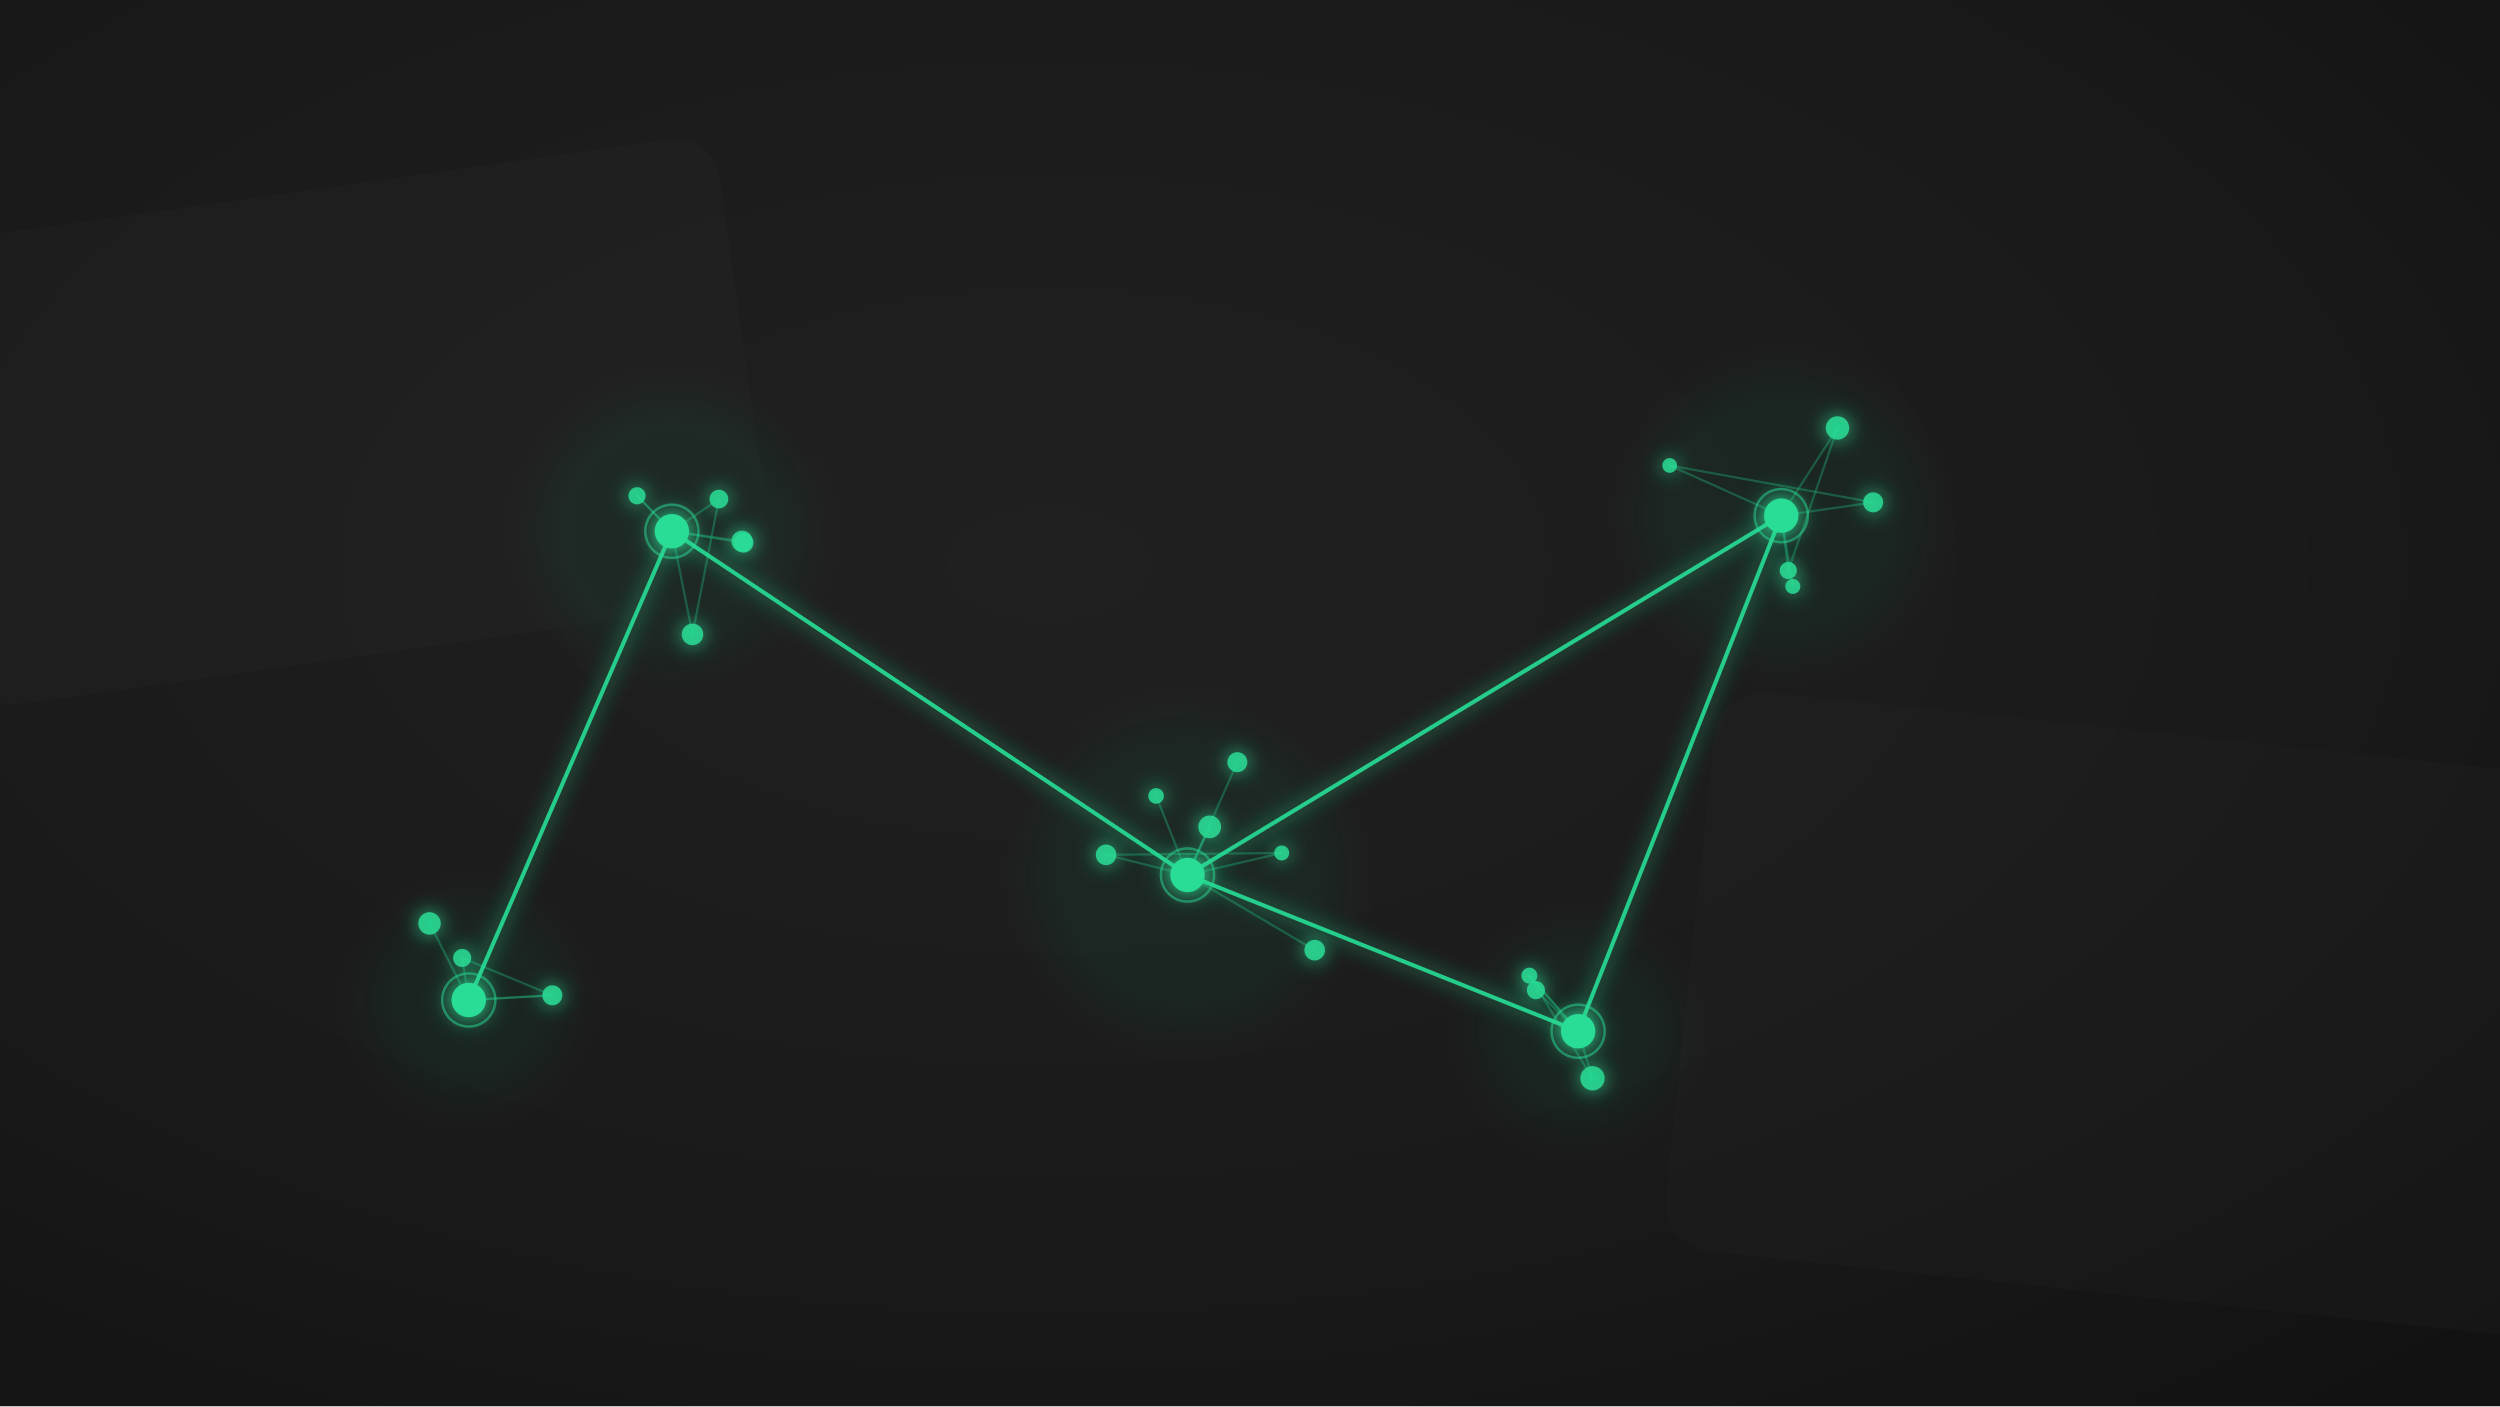
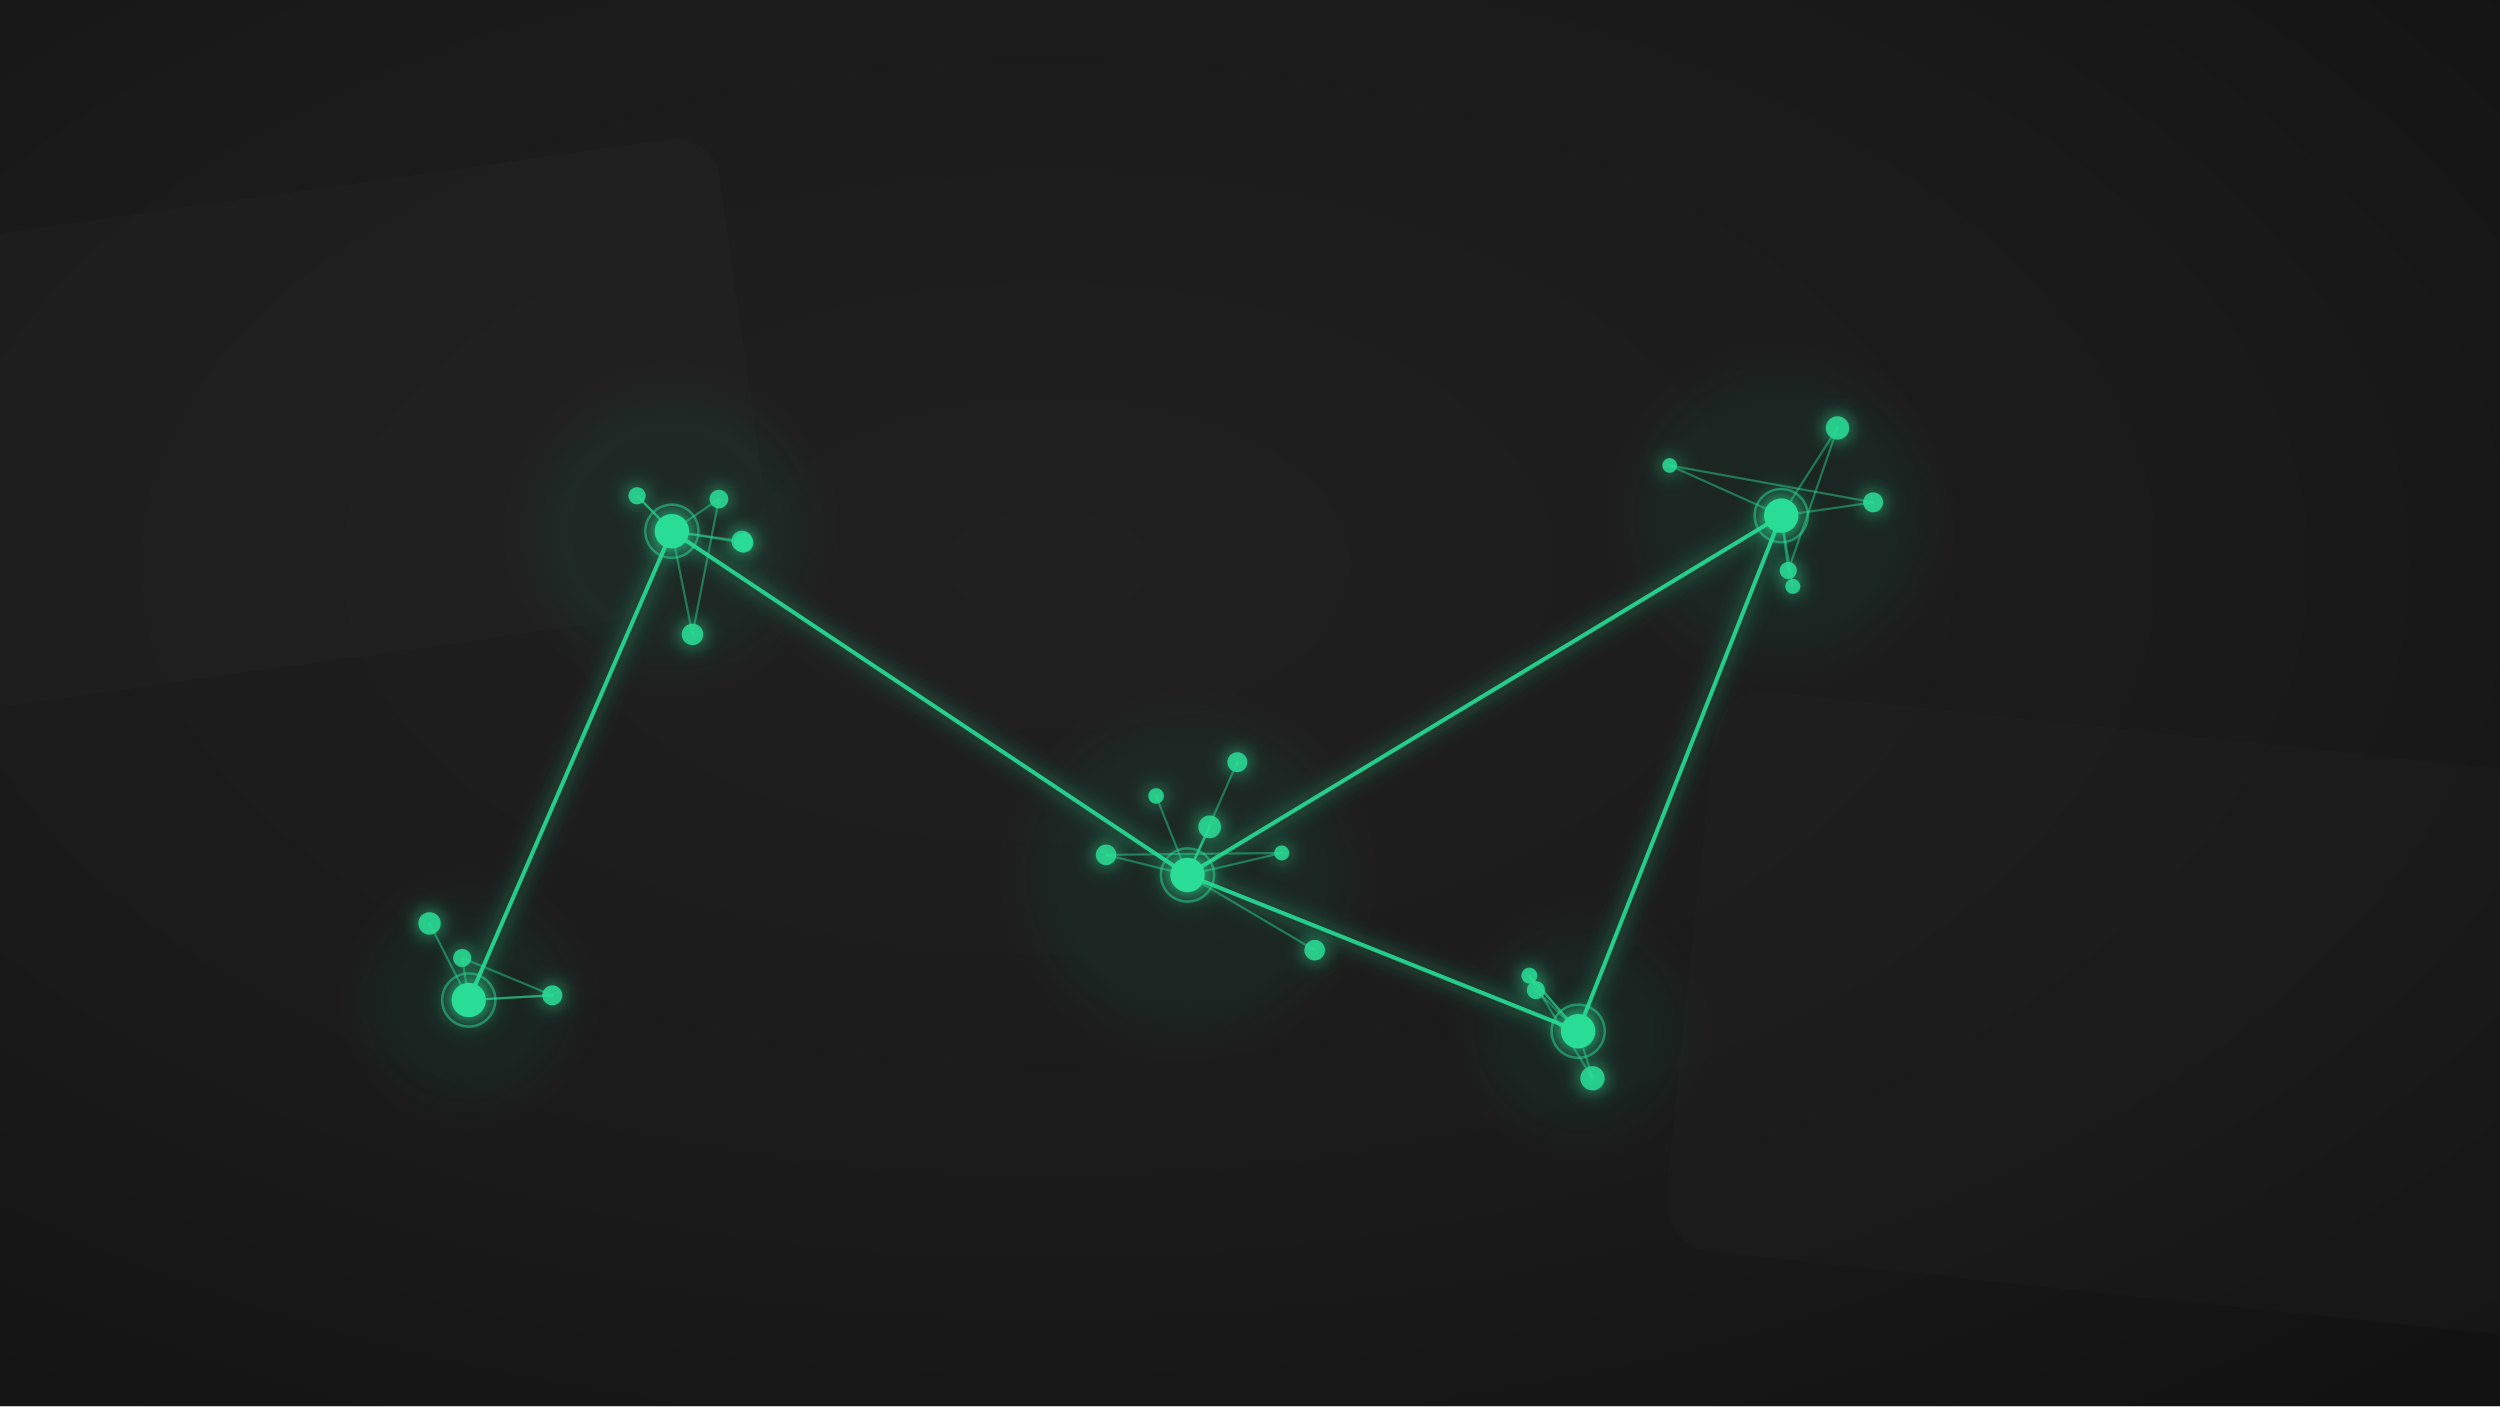
<svg xmlns="http://www.w3.org/2000/svg" width="1600" height="900" viewBox="0 0 1600 900">
  <defs>
    <radialGradient id="bgg" cx="42%" cy="40%" r="80%">
      <stop offset="0%" stop-color="#202020" />
      <stop offset="60%" stop-color="#1A1A1A" />
      <stop offset="100%" stop-color="#121212" />
    </radialGradient>
    <filter id="glow" x="-60%" y="-60%" width="220%" height="220%">
      <feGaussianBlur stdDeviation="6" result="b" />
      <feMerge>
        <feMergeNode in="b" />
        <feMergeNode in="SourceGraphic" />
      </feMerge>
    </filter>
    <filter id="softglow" x="-80%" y="-80%" width="260%" height="260%">
      <feGaussianBlur stdDeviation="14" />
    </filter>
  </defs>
  <rect width="1600" height="900" fill="url(#bgg)" />
  <rect x="-40" y="120" width="520" height="300" rx="28" fill="#2A2A2A" fill-opacity="0.22" transform="rotate(-8 220 270)" />
  <rect x="1080" y="470" width="640" height="360" rx="32" fill="#2A2A2A" fill-opacity="0.18" transform="rotate(6 1380 650)" />
  <circle cx="430" cy="340" r="86" fill="#2BDD96" fill-opacity="0.05" filter="url(#softglow)" />
  <circle cx="760" cy="560" r="99" fill="#2BDD96" fill-opacity="0.05" filter="url(#softglow)" />
  <circle cx="1140" cy="330" r="90" fill="#2BDD96" fill-opacity="0.05" filter="url(#softglow)" />
  <circle cx="1010" cy="660" r="63" fill="#2BDD96" fill-opacity="0.05" filter="url(#softglow)" />
  <circle cx="300" cy="640" r="63" fill="#2BDD96" fill-opacity="0.05" filter="url(#softglow)" />
-   <line x1="430.0" y1="340.0" x2="407.7" y2="317.3" stroke="#1f9e6c" stroke-width="1.4" stroke-opacity="0.45" stroke-linecap="round" />
-   <line x1="430.0" y1="340.0" x2="443.2" y2="406.0" stroke="#1f9e6c" stroke-width="1.4" stroke-opacity="0.45" stroke-linecap="round" />
-   <line x1="430.0" y1="340.0" x2="460.1" y2="319.4" stroke="#1f9e6c" stroke-width="1.4" stroke-opacity="0.45" stroke-linecap="round" />
-   <line x1="430.0" y1="340.0" x2="475.9" y2="347.4" stroke="#1f9e6c" stroke-width="1.4" stroke-opacity="0.45" stroke-linecap="round" />
-   <line x1="430.0" y1="340.0" x2="474.9" y2="346.4" stroke="#1f9e6c" stroke-width="1.4" stroke-opacity="0.45" stroke-linecap="round" />
-   <line x1="407.7" y1="317.3" x2="430.0" y2="340.0" stroke="#1f9e6c" stroke-width="1.4" stroke-opacity="0.45" stroke-linecap="round" />
-   <line x1="443.2" y1="406.0" x2="460.1" y2="319.4" stroke="#1f9e6c" stroke-width="1.4" stroke-opacity="0.45" stroke-linecap="round" />
-   <line x1="760.0" y1="560.0" x2="707.9" y2="547.1" stroke="#1f9e6c" stroke-width="1.4" stroke-opacity="0.45" stroke-linecap="round" />
-   <line x1="760.0" y1="560.0" x2="774.2" y2="529.2" stroke="#1f9e6c" stroke-width="1.4" stroke-opacity="0.45" stroke-linecap="round" />
-   <line x1="760.0" y1="560.0" x2="739.9" y2="509.4" stroke="#1f9e6c" stroke-width="1.4" stroke-opacity="0.45" stroke-linecap="round" />
-   <line x1="760.0" y1="560.0" x2="820.3" y2="545.9" stroke="#1f9e6c" stroke-width="1.4" stroke-opacity="0.45" stroke-linecap="round" />
-   <line x1="760.0" y1="560.0" x2="841.4" y2="608.1" stroke="#1f9e6c" stroke-width="1.4" stroke-opacity="0.45" stroke-linecap="round" />
-   <line x1="760.0" y1="560.0" x2="791.9" y2="487.8" stroke="#1f9e6c" stroke-width="1.4" stroke-opacity="0.45" stroke-linecap="round" />
-   <line x1="774.2" y1="529.2" x2="760.0" y2="560.0" stroke="#1f9e6c" stroke-width="1.4" stroke-opacity="0.45" stroke-linecap="round" />
-   <line x1="707.9" y1="547.1" x2="820.3" y2="545.9" stroke="#1f9e6c" stroke-width="1.4" stroke-opacity="0.45" stroke-linecap="round" />
-   <line x1="1140.0" y1="330.0" x2="1198.8" y2="321.5" stroke="#1f9e6c" stroke-width="1.4" stroke-opacity="0.45" stroke-linecap="round" />
-   <line x1="1140.0" y1="330.0" x2="1176.0" y2="273.9" stroke="#1f9e6c" stroke-width="1.4" stroke-opacity="0.45" stroke-linecap="round" />
-   <line x1="1140.0" y1="330.0" x2="1068.6" y2="297.9" stroke="#1f9e6c" stroke-width="1.4" stroke-opacity="0.45" stroke-linecap="round" />
-   <line x1="1140.0" y1="330.0" x2="1147.4" y2="375.3" stroke="#1f9e6c" stroke-width="1.4" stroke-opacity="0.45" stroke-linecap="round" />
-   <line x1="1140.0" y1="330.0" x2="1144.5" y2="365.1" stroke="#1f9e6c" stroke-width="1.4" stroke-opacity="0.45" stroke-linecap="round" />
-   <line x1="1144.5" y1="365.1" x2="1176.0" y2="273.9" stroke="#1f9e6c" stroke-width="1.4" stroke-opacity="0.45" stroke-linecap="round" />
-   <line x1="1198.8" y1="321.5" x2="1068.6" y2="297.9" stroke="#1f9e6c" stroke-width="1.4" stroke-opacity="0.45" stroke-linecap="round" />
-   <line x1="1010.0" y1="660.0" x2="983.0" y2="633.7" stroke="#1f9e6c" stroke-width="1.4" stroke-opacity="0.45" stroke-linecap="round" />
-   <line x1="1010.0" y1="660.0" x2="1019.2" y2="690.1" stroke="#1f9e6c" stroke-width="1.4" stroke-opacity="0.45" stroke-linecap="round" />
-   <line x1="1010.0" y1="660.0" x2="978.8" y2="624.4" stroke="#1f9e6c" stroke-width="1.4" stroke-opacity="0.45" stroke-linecap="round" />
-   <line x1="978.8" y1="624.4" x2="1019.2" y2="690.1" stroke="#1f9e6c" stroke-width="1.4" stroke-opacity="0.45" stroke-linecap="round" />
-   <line x1="978.8" y1="624.4" x2="1010.0" y2="660.0" stroke="#1f9e6c" stroke-width="1.4" stroke-opacity="0.45" stroke-linecap="round" />
-   <line x1="300.0" y1="640.0" x2="295.8" y2="613.1" stroke="#1f9e6c" stroke-width="1.4" stroke-opacity="0.45" stroke-linecap="round" />
-   <line x1="300.0" y1="640.0" x2="353.5" y2="637.0" stroke="#1f9e6c" stroke-width="1.4" stroke-opacity="0.45" stroke-linecap="round" />
-   <line x1="300.0" y1="640.0" x2="274.9" y2="591.0" stroke="#1f9e6c" stroke-width="1.4" stroke-opacity="0.45" stroke-linecap="round" />
-   <line x1="353.5" y1="637.0" x2="300.0" y2="640.0" stroke="#1f9e6c" stroke-width="1.4" stroke-opacity="0.45" stroke-linecap="round" />
-   <line x1="295.8" y1="613.1" x2="353.5" y2="637.0" stroke="#1f9e6c" stroke-width="1.4" stroke-opacity="0.45" stroke-linecap="round" />
+   <line x1="430.0" y1="340.0" x2="407.7" y2="317.3" stroke="#2BDD96" stroke-width="1.4" stroke-opacity="0.45" stroke-linecap="round" />
+   <line x1="430.0" y1="340.0" x2="443.2" y2="406.0" stroke="#2BDD96" stroke-width="1.4" stroke-opacity="0.45" stroke-linecap="round" />
+   <line x1="430.0" y1="340.0" x2="460.1" y2="319.4" stroke="#2BDD96" stroke-width="1.4" stroke-opacity="0.45" stroke-linecap="round" />
+   <line x1="430.0" y1="340.0" x2="475.9" y2="347.4" stroke="#2BDD96" stroke-width="1.4" stroke-opacity="0.45" stroke-linecap="round" />
+   <line x1="430.0" y1="340.0" x2="474.9" y2="346.4" stroke="#2BDD96" stroke-width="1.4" stroke-opacity="0.45" stroke-linecap="round" />
+   <line x1="407.7" y1="317.3" x2="430.0" y2="340.0" stroke="#2BDD96" stroke-width="1.4" stroke-opacity="0.45" stroke-linecap="round" />
+   <line x1="443.2" y1="406.0" x2="460.1" y2="319.4" stroke="#2BDD96" stroke-width="1.4" stroke-opacity="0.45" stroke-linecap="round" />
+   <line x1="760.0" y1="560.0" x2="707.9" y2="547.1" stroke="#2BDD96" stroke-width="1.4" stroke-opacity="0.45" stroke-linecap="round" />
+   <line x1="760.0" y1="560.0" x2="774.2" y2="529.2" stroke="#2BDD96" stroke-width="1.4" stroke-opacity="0.45" stroke-linecap="round" />
+   <line x1="760.0" y1="560.0" x2="739.9" y2="509.4" stroke="#2BDD96" stroke-width="1.4" stroke-opacity="0.45" stroke-linecap="round" />
+   <line x1="760.0" y1="560.0" x2="820.3" y2="545.9" stroke="#2BDD96" stroke-width="1.4" stroke-opacity="0.45" stroke-linecap="round" />
+   <line x1="760.0" y1="560.0" x2="841.4" y2="608.1" stroke="#2BDD96" stroke-width="1.4" stroke-opacity="0.45" stroke-linecap="round" />
+   <line x1="760.0" y1="560.0" x2="791.9" y2="487.8" stroke="#2BDD96" stroke-width="1.4" stroke-opacity="0.45" stroke-linecap="round" />
+   <line x1="774.2" y1="529.2" x2="760.0" y2="560.0" stroke="#2BDD96" stroke-width="1.4" stroke-opacity="0.45" stroke-linecap="round" />
+   <line x1="707.9" y1="547.1" x2="820.3" y2="545.9" stroke="#2BDD96" stroke-width="1.4" stroke-opacity="0.45" stroke-linecap="round" />
+   <line x1="1140.0" y1="330.0" x2="1198.8" y2="321.5" stroke="#2BDD96" stroke-width="1.4" stroke-opacity="0.45" stroke-linecap="round" />
+   <line x1="1140.0" y1="330.0" x2="1176.0" y2="273.9" stroke="#2BDD96" stroke-width="1.4" stroke-opacity="0.45" stroke-linecap="round" />
+   <line x1="1140.0" y1="330.0" x2="1068.6" y2="297.9" stroke="#2BDD96" stroke-width="1.4" stroke-opacity="0.45" stroke-linecap="round" />
+   <line x1="1140.0" y1="330.0" x2="1147.4" y2="375.3" stroke="#2BDD96" stroke-width="1.4" stroke-opacity="0.45" stroke-linecap="round" />
+   <line x1="1140.0" y1="330.0" x2="1144.5" y2="365.1" stroke="#2BDD96" stroke-width="1.4" stroke-opacity="0.45" stroke-linecap="round" />
+   <line x1="1144.5" y1="365.1" x2="1176.0" y2="273.9" stroke="#2BDD96" stroke-width="1.4" stroke-opacity="0.45" stroke-linecap="round" />
+   <line x1="1198.8" y1="321.5" x2="1068.6" y2="297.9" stroke="#2BDD96" stroke-width="1.4" stroke-opacity="0.45" stroke-linecap="round" />
+   <line x1="1010.0" y1="660.0" x2="983.0" y2="633.7" stroke="#2BDD96" stroke-width="1.4" stroke-opacity="0.45" stroke-linecap="round" />
+   <line x1="1010.0" y1="660.0" x2="1019.2" y2="690.1" stroke="#2BDD96" stroke-width="1.4" stroke-opacity="0.45" stroke-linecap="round" />
+   <line x1="1010.0" y1="660.0" x2="978.8" y2="624.4" stroke="#2BDD96" stroke-width="1.4" stroke-opacity="0.45" stroke-linecap="round" />
+   <line x1="978.8" y1="624.4" x2="1019.2" y2="690.1" stroke="#2BDD96" stroke-width="1.4" stroke-opacity="0.45" stroke-linecap="round" />
+   <line x1="978.8" y1="624.4" x2="1010.0" y2="660.0" stroke="#2BDD96" stroke-width="1.4" stroke-opacity="0.45" stroke-linecap="round" />
+   <line x1="300.0" y1="640.0" x2="295.8" y2="613.1" stroke="#2BDD96" stroke-width="1.4" stroke-opacity="0.45" stroke-linecap="round" />
+   <line x1="300.0" y1="640.0" x2="353.5" y2="637.0" stroke="#2BDD96" stroke-width="1.4" stroke-opacity="0.45" stroke-linecap="round" />
+   <line x1="300.0" y1="640.0" x2="274.9" y2="591.0" stroke="#2BDD96" stroke-width="1.4" stroke-opacity="0.45" stroke-linecap="round" />
+   <line x1="353.5" y1="637.0" x2="300.0" y2="640.0" stroke="#2BDD96" stroke-width="1.4" stroke-opacity="0.45" stroke-linecap="round" />
+   <line x1="295.8" y1="613.1" x2="353.5" y2="637.0" stroke="#2BDD96" stroke-width="1.4" stroke-opacity="0.45" stroke-linecap="round" />
  <g filter="url(#glow)">
    <line x1="430.0" y1="340.0" x2="760.0" y2="560.0" stroke="#2BDD96" stroke-width="2.6" stroke-opacity="0.9" stroke-linecap="round" />
    <line x1="760.0" y1="560.0" x2="1140.0" y2="330.0" stroke="#2BDD96" stroke-width="2.6" stroke-opacity="0.9" stroke-linecap="round" />
    <line x1="760.0" y1="560.0" x2="1010.0" y2="660.0" stroke="#2BDD96" stroke-width="2.6" stroke-opacity="0.9" stroke-linecap="round" />
    <line x1="430.0" y1="340.0" x2="300.0" y2="640.0" stroke="#2BDD96" stroke-width="2.6" stroke-opacity="0.9" stroke-linecap="round" />
    <line x1="1140.0" y1="330.0" x2="1010.0" y2="660.0" stroke="#2BDD96" stroke-width="2.6" stroke-opacity="0.9" stroke-linecap="round" />
  </g>
  <g filter="url(#glow)">
    <circle cx="430.0" cy="340.0" r="11" fill="#2BDD96" />
    <circle cx="430.0" cy="340.0" r="17" fill="none" stroke="#2BDD96" stroke-width="1.6" stroke-opacity="0.5" />
    <circle cx="407.7" cy="317.3" r="5.5" fill="#2BDD96" fill-opacity="0.85" />
    <circle cx="443.2" cy="406.0" r="6.9" fill="#2BDD96" fill-opacity="0.85" />
    <circle cx="460.1" cy="319.4" r="6.0" fill="#2BDD96" fill-opacity="0.85" />
    <circle cx="475.9" cy="347.4" r="6.3" fill="#2BDD96" fill-opacity="0.85" />
    <circle cx="474.9" cy="346.4" r="6.8" fill="#2BDD96" fill-opacity="0.85" />
    <circle cx="760.0" cy="560.0" r="11" fill="#2BDD96" />
    <circle cx="760.0" cy="560.0" r="17" fill="none" stroke="#2BDD96" stroke-width="1.6" stroke-opacity="0.5" />
    <circle cx="707.9" cy="547.1" r="6.6" fill="#2BDD96" fill-opacity="0.85" />
    <circle cx="774.2" cy="529.2" r="7.3" fill="#2BDD96" fill-opacity="0.85" />
    <circle cx="739.9" cy="509.4" r="5.0" fill="#2BDD96" fill-opacity="0.85" />
    <circle cx="820.3" cy="545.9" r="4.8" fill="#2BDD96" fill-opacity="0.85" />
    <circle cx="841.4" cy="608.1" r="6.6" fill="#2BDD96" fill-opacity="0.85" />
    <circle cx="791.9" cy="487.8" r="6.4" fill="#2BDD96" fill-opacity="0.85" />
    <circle cx="1140.0" cy="330.0" r="11" fill="#2BDD96" />
    <circle cx="1140.0" cy="330.0" r="17" fill="none" stroke="#2BDD96" stroke-width="1.6" stroke-opacity="0.5" />
    <circle cx="1198.8" cy="321.5" r="6.4" fill="#2BDD96" fill-opacity="0.85" />
    <circle cx="1176.0" cy="273.9" r="7.5" fill="#2BDD96" fill-opacity="0.85" />
    <circle cx="1068.6" cy="297.9" r="4.7" fill="#2BDD96" fill-opacity="0.85" />
    <circle cx="1147.4" cy="375.3" r="4.8" fill="#2BDD96" fill-opacity="0.85" />
    <circle cx="1144.5" cy="365.1" r="5.5" fill="#2BDD96" fill-opacity="0.85" />
    <circle cx="1010.0" cy="660.0" r="11" fill="#2BDD96" />
    <circle cx="1010.0" cy="660.0" r="17" fill="none" stroke="#2BDD96" stroke-width="1.6" stroke-opacity="0.5" />
    <circle cx="983.0" cy="633.7" r="5.8" fill="#2BDD96" fill-opacity="0.85" />
    <circle cx="1019.2" cy="690.1" r="7.8" fill="#2BDD96" fill-opacity="0.85" />
    <circle cx="978.8" cy="624.4" r="5.1" fill="#2BDD96" fill-opacity="0.85" />
    <circle cx="300.0" cy="640.0" r="11" fill="#2BDD96" />
    <circle cx="300.0" cy="640.0" r="17" fill="none" stroke="#2BDD96" stroke-width="1.6" stroke-opacity="0.5" />
    <circle cx="295.8" cy="613.1" r="5.8" fill="#2BDD96" fill-opacity="0.85" />
    <circle cx="353.5" cy="637.0" r="6.4" fill="#2BDD96" fill-opacity="0.85" />
    <circle cx="274.9" cy="591.0" r="7.2" fill="#2BDD96" fill-opacity="0.85" />
  </g>
</svg>
